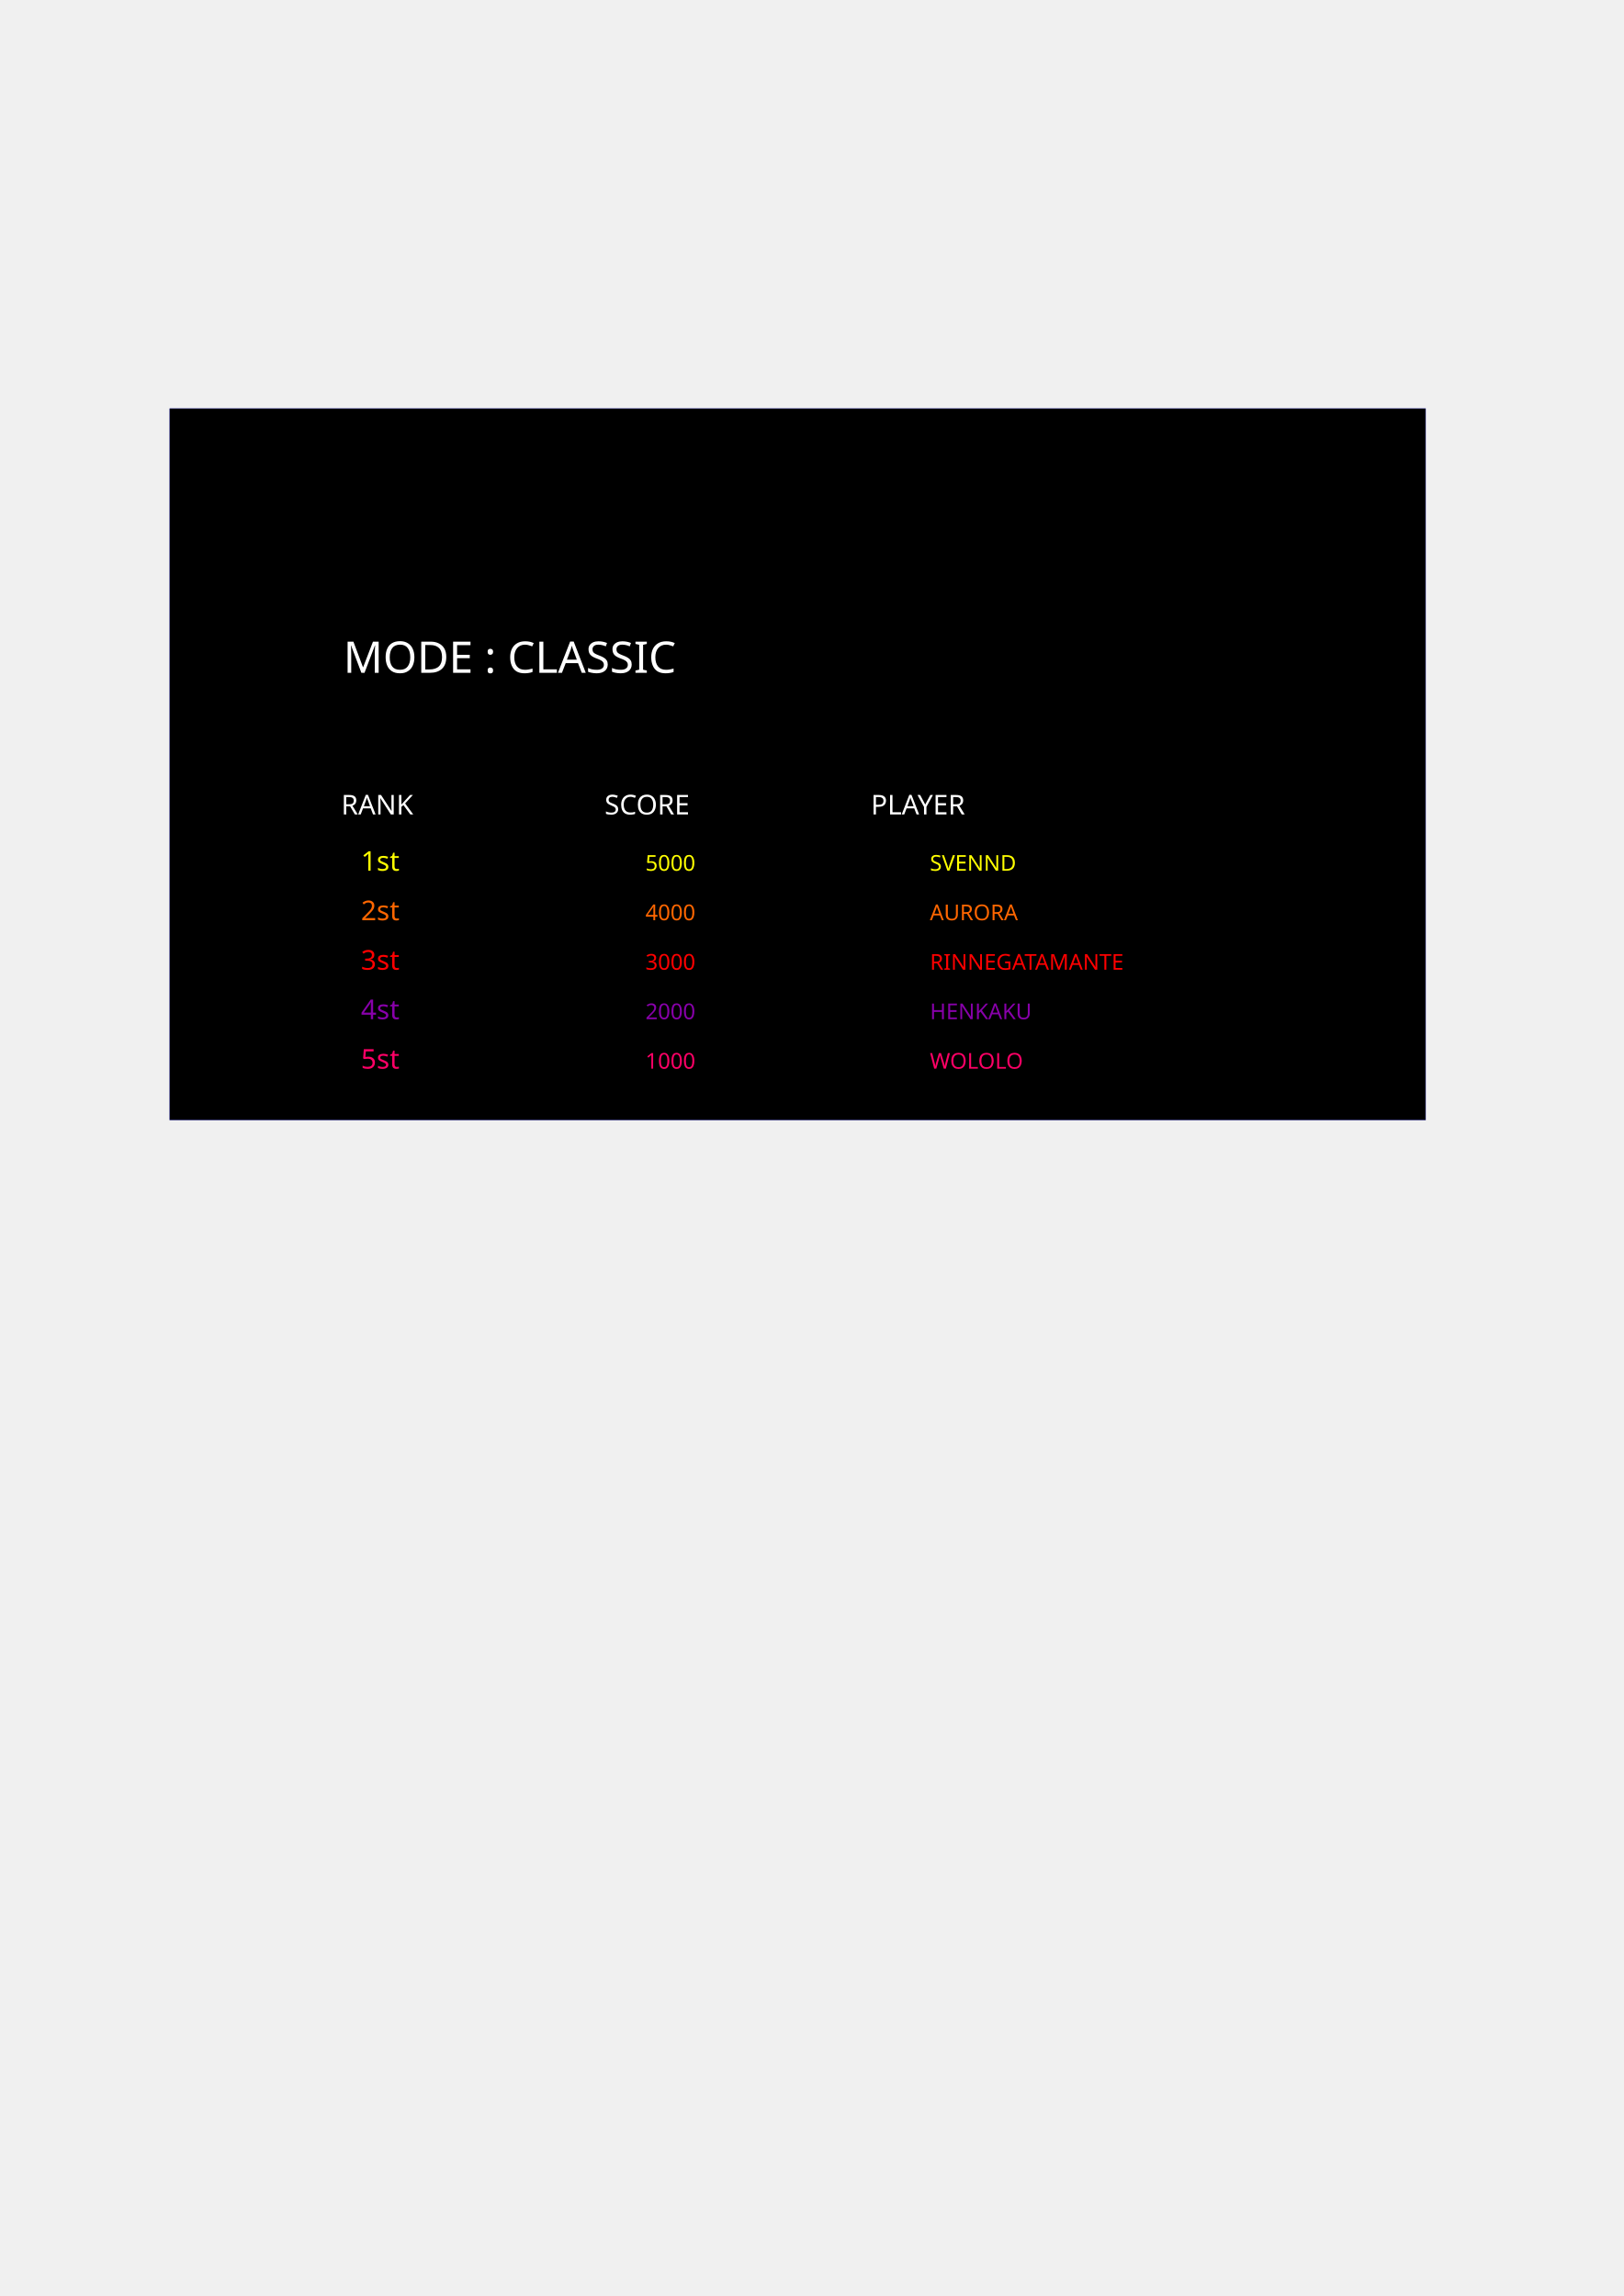
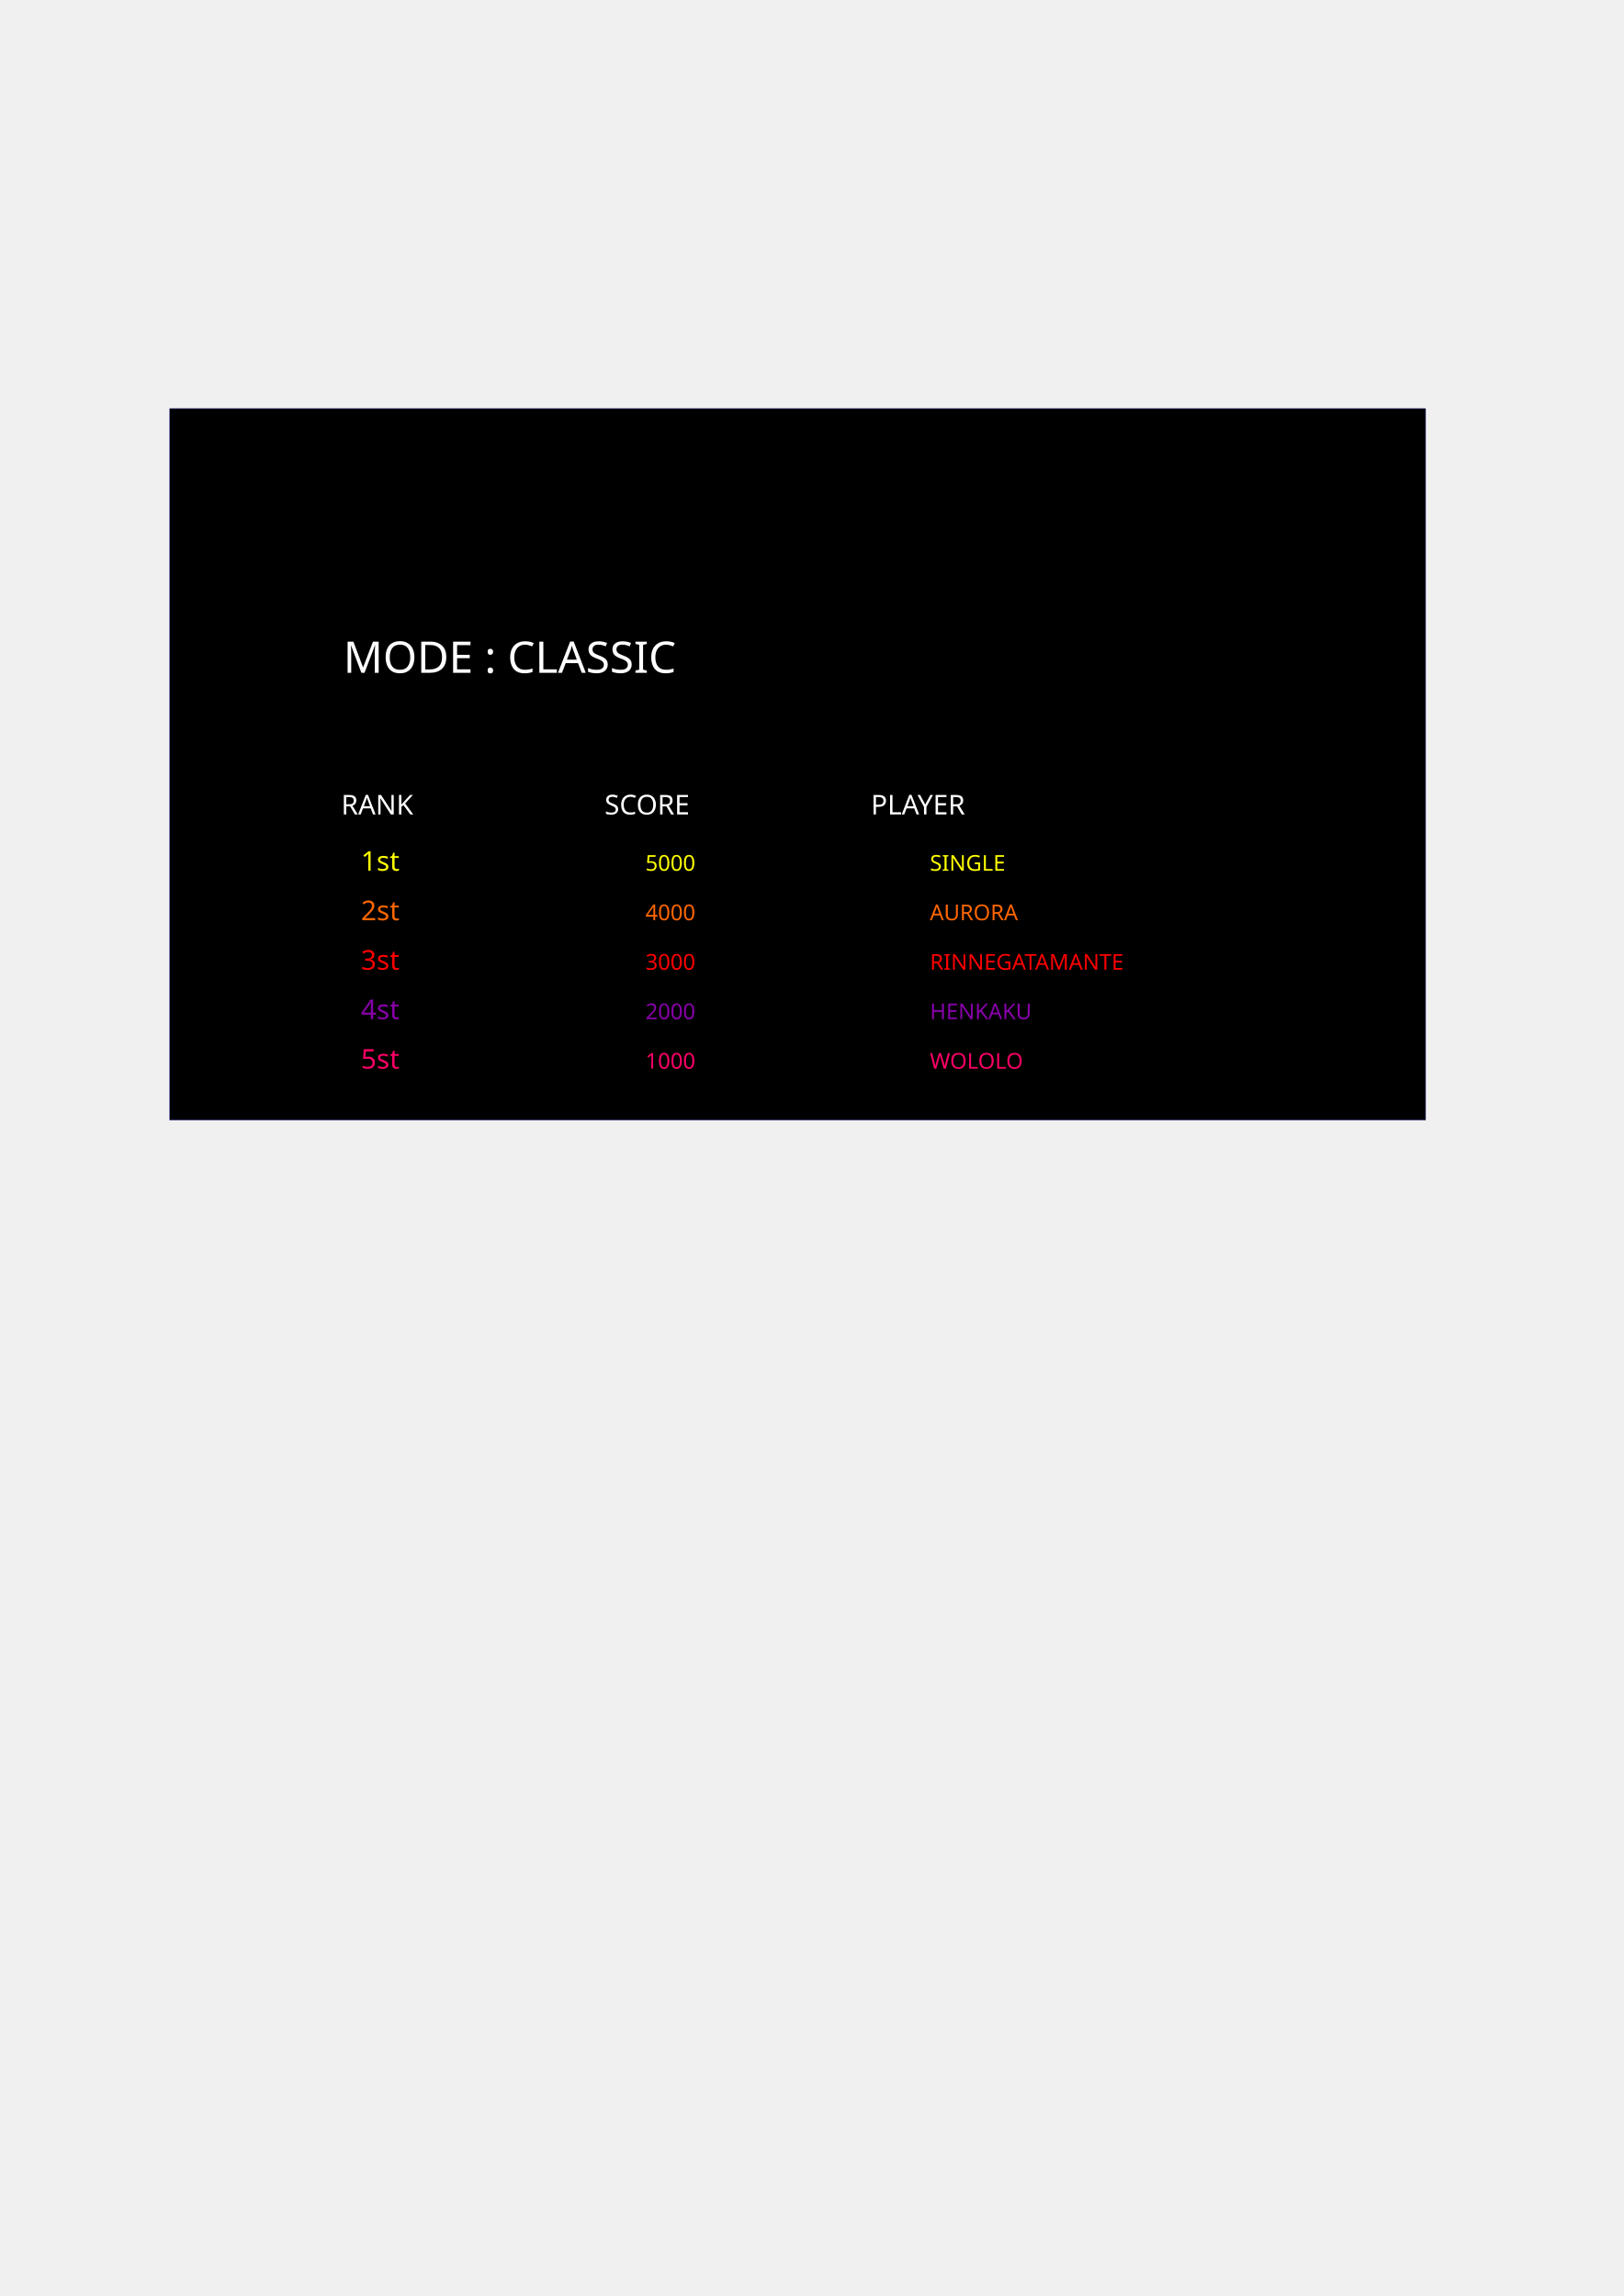
<svg xmlns="http://www.w3.org/2000/svg" width="210mm" height="297mm" viewBox="0 0 210 297" version="1.1" id="svg8">
  <defs id="defs2">
    <filter y="-0.25" height="1.5" style="color-interpolation-filters:sRGB;" id="filter894">
      <feGaussianBlur stdDeviation="5" result="result6" id="feGaussianBlur884" />
      <feComposite result="result8" in="SourceGraphic" operator="atop" in2="result6" id="feComposite886" />
      <feComposite result="result9" operator="over" in2="SourceAlpha" in="result8" id="feComposite888" />
      <feColorMatrix values="1 0 0 0 0 0 1 0 0 0 0 0 1 0 0 0 0 0 1 0 " result="result10" id="feColorMatrix890" />
      <feBlend in="result10" mode="normal" in2="result6" id="feBlend892" />
    </filter>
  </defs>
  <g id="layer1" style="display:inline">
    <rect style="opacity:1;fill:#000000;fill-opacity:1;stroke:#000080;stroke-width:0.051;stroke-linecap:square;stroke-linejoin:miter;stroke-miterlimit:4;stroke-dasharray:none;stroke-opacity:1;paint-order:fill markers stroke" id="rect815" width="162.417" height="92.014" x="21.958" y="52.857" />
  </g>
  <g id="layer2" style="display:inline">
    <g id="g915">
      <flowRoot transform="matrix(0.2645833,0,0,0.2645833,-10.52213,-7.012303)" style="font-style:normal;font-weight:normal;font-size:21.333px;line-height:1.25;font-family:sans-serif;letter-spacing:0px;word-spacing:0px;fill:#ff0000;fill-opacity:1;stroke:none;filter:url(#filter894)" id="flowRoot820-4" xml:space="preserve">
        <flowRegion style="fill:#ff0000" id="flowRegion822-9">
          <rect style="fill:#ff0000" y="255.809" x="200.01" height="59.599" width="454.569" id="rect824-8" />
        </flowRegion>
        <flowPara style="font-style:normal;font-variant:normal;font-weight:normal;font-stretch:normal;font-size:48px;font-family:Retroscape;-inkscape-font-specification:Retroscape;fill:#ff0000" id="flowPara826-6">HIGHSCORE</flowPara>
      </flowRoot>
      <g id="g904">
        <flowRoot xml:space="preserve" id="flowRoot820" style="font-style:normal;font-weight:normal;font-size:21.333px;line-height:1.25;font-family:sans-serif;letter-spacing:0px;word-spacing:0px;fill:#000000;fill-opacity:1;stroke:none" transform="matrix(0.2645833,0,0,0.2645833,-10.52442,-6.949008)">
          <flowRegion id="flowRegion822">
            <rect id="rect824" width="454.569" height="59.599" x="200.01" y="255.809" />
          </flowRegion>
          <flowPara id="flowPara826" style="font-style:normal;font-variant:normal;font-weight:normal;font-stretch:normal;font-size:48px;font-family:Retroscape;-inkscape-font-specification:Retroscape;fill:#ffff00">HIGHSCORE</flowPara>
        </flowRoot>
      </g>
    </g>
    <text xml:space="preserve" style="font-style:normal;font-weight:normal;font-size:5.644px;line-height:1.25;font-family:sans-serif;letter-spacing:0px;word-spacing:0px;fill:#000000;fill-opacity:1;stroke:none;stroke-width:0.265" x="44.412" y="87.034" id="text898">
      <tspan id="tspan896" x="44.412" y="87.034" style="font-style:normal;font-variant:normal;font-weight:normal;font-stretch:normal;font-family:Retroscape;-inkscape-font-specification:Retroscape;fill:#ffffff;stroke-width:0.265">MODE : CLASSIC</tspan>
    </text>
  </g>
  <g id="layer3" style="display:inline">
    <text xml:space="preserve" style="font-style:normal;font-weight:normal;font-size:5.644px;line-height:1.25;font-family:sans-serif;letter-spacing:0px;word-spacing:0px;fill:#000000;fill-opacity:1;stroke:none;stroke-width:0.265" x="44.13" y="105.353" id="text919">
      <tspan id="tspan917" x="44.13" y="105.353" style="font-style:normal;font-variant:normal;font-weight:normal;font-stretch:normal;font-size:3.528px;font-family:Retroscape;-inkscape-font-specification:Retroscape;fill:#ffffff;stroke-width:0.265">RANK</tspan>
    </text>
    <text xml:space="preserve" style="font-style:normal;font-weight:normal;font-size:5.644px;line-height:1.25;font-family:sans-serif;letter-spacing:0px;word-spacing:0px;fill:#000000;fill-opacity:1;stroke:none;stroke-width:0.265" x="78.182" y="105.353" id="text919-6">
      <tspan id="tspan917-8" x="78.182" y="105.353" style="font-style:normal;font-variant:normal;font-weight:normal;font-stretch:normal;font-size:3.528px;font-family:Retroscape;-inkscape-font-specification:Retroscape;fill:#ffffff;stroke-width:0.265">SCORE</tspan>
    </text>
    <text xml:space="preserve" style="font-style:normal;font-weight:normal;font-size:5.644px;line-height:1.25;font-family:sans-serif;letter-spacing:0px;word-spacing:0px;fill:#000000;fill-opacity:1;stroke:none;stroke-width:0.265" x="112.635" y="105.353" id="text919-5">
      <tspan id="tspan917-9" x="112.635" y="105.353" style="font-style:normal;font-variant:normal;font-weight:normal;font-stretch:normal;font-size:3.528px;font-family:Retroscape;-inkscape-font-specification:Retroscape;fill:#ffffff;stroke-width:0.265">PLAYER</tspan>
    </text>
    <text xml:space="preserve" style="font-style:normal;font-weight:normal;font-size:5.644px;line-height:1.25;font-family:sans-serif;letter-spacing:0px;word-spacing:0px;fill:#000000;fill-opacity:1;stroke:none;stroke-width:0.265" x="66.713" y="132.769" id="text1020">
      <tspan id="tspan1018" x="66.713" y="137.763" style="stroke-width:0.265" />
    </text>
    <text xml:space="preserve" style="font-style:normal;font-weight:normal;font-size:3.528px;line-height:1.25;font-family:sans-serif;letter-spacing:0px;word-spacing:0px;fill:#ffff00;fill-opacity:1;stroke:none;stroke-width:0.265" x="46.68" y="112.635" id="text980">
      <tspan id="tspan978" x="46.68" y="112.635" style="font-style:normal;font-variant:normal;font-weight:normal;font-stretch:normal;font-size:3.528px;font-family:Retroscape;-inkscape-font-specification:Retroscape;fill:#ffff00;stroke-width:0.265">1st</tspan>
    </text>
    <text xml:space="preserve" style="font-style:normal;font-weight:normal;font-size:5.644px;line-height:1.25;font-family:sans-serif;letter-spacing:0px;word-spacing:0px;fill:#ff6600;fill-opacity:1;stroke:none;stroke-width:0.265" x="46.68" y="119.036" id="text980-3">
      <tspan id="tspan978-6" x="46.68" y="119.036" style="font-style:normal;font-variant:normal;font-weight:normal;font-stretch:normal;font-size:3.528px;font-family:Retroscape;-inkscape-font-specification:Retroscape;fill:#ff6600;stroke-width:0.265">2st</tspan>
    </text>
    <text xml:space="preserve" style="font-style:normal;font-weight:normal;font-size:5.644px;line-height:1.25;font-family:sans-serif;letter-spacing:0px;word-spacing:0px;fill:#000000;fill-opacity:1;stroke:none;stroke-width:0.265" x="46.68" y="125.437" id="text980-3-5">
      <tspan id="tspan978-6-3" x="46.68" y="125.437" style="font-style:normal;font-variant:normal;font-weight:normal;font-stretch:normal;font-size:3.528px;font-family:Retroscape;-inkscape-font-specification:Retroscape;fill:#ff0000;stroke-width:0.265">3st</tspan>
    </text>
    <text xml:space="preserve" style="font-style:normal;font-weight:normal;font-size:5.644px;line-height:1.25;font-family:sans-serif;letter-spacing:0px;word-spacing:0px;fill:#8800aa;fill-opacity:1;stroke:none;stroke-width:0.265" x="46.68" y="131.838" id="text980-3-5-9">
      <tspan id="tspan978-6-3-2" x="46.68" y="131.838" style="font-style:normal;font-variant:normal;font-weight:normal;font-stretch:normal;font-size:3.528px;font-family:Retroscape;-inkscape-font-specification:Retroscape;fill:#8800aa;stroke-width:0.265">4st</tspan>
    </text>
    <text xml:space="preserve" style="font-style:normal;font-weight:normal;font-size:5.644px;line-height:1.25;font-family:sans-serif;letter-spacing:0px;word-spacing:0px;fill:#ff0066;fill-opacity:1;stroke:none;stroke-width:0.265" x="46.68" y="138.238" id="text980-3-5-9-8">
      <tspan id="tspan978-6-3-2-3" x="46.68" y="138.238" style="font-style:normal;font-variant:normal;font-weight:normal;font-stretch:normal;font-size:3.528px;font-family:Retroscape;-inkscape-font-specification:Retroscape;fill:#ff0066;stroke-width:0.265">5st</tspan>
    </text>
    <text xml:space="preserve" style="font-style:normal;font-weight:normal;font-size:3.528px;line-height:1.25;font-family:sans-serif;letter-spacing:0px;word-spacing:0px;fill:#ffff00;fill-opacity:1;stroke:none;stroke-width:0.265" x="83.473" y="112.635" id="text980-5">
      <tspan id="tspan978-3" x="83.473" y="112.635" style="font-style:normal;font-variant:normal;font-weight:normal;font-stretch:normal;font-size:2.822px;font-family:Retroscape;-inkscape-font-specification:Retroscape;fill:#ffff00;stroke-width:0.265">5000</tspan>
    </text>
    <text xml:space="preserve" style="font-style:normal;font-weight:normal;font-size:5.644px;line-height:1.25;font-family:sans-serif;letter-spacing:0px;word-spacing:0px;fill:#ff6600;fill-opacity:1;stroke:none;stroke-width:0.265" x="83.473" y="119.036" id="text980-3-3">
      <tspan id="tspan978-6-9" x="83.473" y="119.036" style="font-style:normal;font-variant:normal;font-weight:normal;font-stretch:normal;font-size:2.822px;font-family:Retroscape;-inkscape-font-specification:Retroscape;fill:#ff6600;stroke-width:0.265">4000</tspan>
    </text>
    <text xml:space="preserve" style="font-style:normal;font-weight:normal;font-size:5.644px;line-height:1.25;font-family:sans-serif;letter-spacing:0px;word-spacing:0px;fill:#000000;fill-opacity:1;stroke:none;stroke-width:0.265" x="83.473" y="125.437" id="text980-3-5-8">
      <tspan id="tspan978-6-3-8" x="83.473" y="125.437" style="font-style:normal;font-variant:normal;font-weight:normal;font-stretch:normal;font-size:2.822px;font-family:Retroscape;-inkscape-font-specification:Retroscape;fill:#ff0000;stroke-width:0.265">3000</tspan>
    </text>
    <text xml:space="preserve" style="font-style:normal;font-weight:normal;font-size:5.644px;line-height:1.25;font-family:sans-serif;letter-spacing:0px;word-spacing:0px;fill:#8800aa;fill-opacity:1;stroke:none;stroke-width:0.265" x="83.473" y="131.838" id="text980-3-5-9-9">
      <tspan id="tspan978-6-3-2-9" x="83.473" y="131.838" style="font-style:normal;font-variant:normal;font-weight:normal;font-stretch:normal;font-size:2.822px;font-family:Retroscape;-inkscape-font-specification:Retroscape;fill:#8800aa;stroke-width:0.265">2000</tspan>
    </text>
    <text xml:space="preserve" style="font-style:normal;font-weight:normal;font-size:5.644px;line-height:1.25;font-family:sans-serif;letter-spacing:0px;word-spacing:0px;fill:#ff0066;fill-opacity:1;stroke:none;stroke-width:0.265" x="83.473" y="138.238" id="text980-3-5-9-8-8">
      <tspan id="tspan978-6-3-2-3-2" x="83.473" y="138.238" style="font-style:normal;font-variant:normal;font-weight:normal;font-stretch:normal;font-size:2.822px;font-family:Retroscape;-inkscape-font-specification:Retroscape;fill:#ff0066;stroke-width:0.265">1000</tspan>
    </text>
    <text xml:space="preserve" style="font-style:normal;font-weight:normal;font-size:3.528px;line-height:1.25;font-family:sans-serif;letter-spacing:0px;word-spacing:0px;fill:#ffff00;fill-opacity:1;stroke:none;stroke-width:0.265" x="120.266" y="112.635" id="text980-5-2">
-       <tspan id="tspan978-3-4" x="120.266" y="112.635" style="font-style:normal;font-variant:normal;font-weight:normal;font-stretch:normal;font-size:2.822px;font-family:Retroscape;-inkscape-font-specification:Retroscape;fill:#ffff00;stroke-width:0.265">SVENND</tspan>
+       <tspan id="tspan978-3-4" x="120.266" y="112.635" style="font-style:normal;font-variant:normal;font-weight:normal;font-stretch:normal;font-size:2.822px;font-family:Retroscape;-inkscape-font-specification:Retroscape;fill:#ffff00;stroke-width:0.265">SINGLE</tspan>
    </text>
    <text xml:space="preserve" style="font-style:normal;font-weight:normal;font-size:5.644px;line-height:1.25;font-family:sans-serif;letter-spacing:0px;word-spacing:0px;fill:#ff6600;fill-opacity:1;stroke:none;stroke-width:0.265" x="120.266" y="119.036" id="text980-3-3-9">
      <tspan id="tspan978-6-9-5" x="120.266" y="119.036" style="font-style:normal;font-variant:normal;font-weight:normal;font-stretch:normal;font-size:2.822px;font-family:Retroscape;-inkscape-font-specification:Retroscape;fill:#ff6600;stroke-width:0.265">AURORA</tspan>
    </text>
    <text xml:space="preserve" style="font-style:normal;font-weight:normal;font-size:5.644px;line-height:1.25;font-family:sans-serif;letter-spacing:0px;word-spacing:0px;fill:#000000;fill-opacity:1;stroke:none;stroke-width:0.265" x="120.266" y="125.437" id="text980-3-5-8-0">
      <tspan id="tspan978-6-3-8-6" x="120.266" y="125.437" style="font-style:normal;font-variant:normal;font-weight:normal;font-stretch:normal;font-size:2.822px;font-family:Retroscape;-inkscape-font-specification:Retroscape;fill:#ff0000;stroke-width:0.265">RINNEGATAMANTE</tspan>
    </text>
    <text xml:space="preserve" style="font-style:normal;font-weight:normal;font-size:5.644px;line-height:1.25;font-family:sans-serif;letter-spacing:0px;word-spacing:0px;fill:#8800aa;fill-opacity:1;stroke:none;stroke-width:0.265" x="120.266" y="131.838" id="text980-3-5-9-9-6">
      <tspan id="tspan978-6-3-2-9-3" x="120.266" y="131.838" style="font-style:normal;font-variant:normal;font-weight:normal;font-stretch:normal;font-size:2.822px;font-family:Retroscape;-inkscape-font-specification:Retroscape;fill:#8800aa;stroke-width:0.265">HENKAKU</tspan>
    </text>
    <text xml:space="preserve" style="font-style:normal;font-weight:normal;font-size:5.644px;line-height:1.25;font-family:sans-serif;letter-spacing:0px;word-spacing:0px;fill:#ff0066;fill-opacity:1;stroke:none;stroke-width:0.265" x="120.266" y="138.238" id="text980-3-5-9-8-8-0">
      <tspan id="tspan978-6-3-2-3-2-1" x="120.266" y="138.238" style="font-style:normal;font-variant:normal;font-weight:normal;font-stretch:normal;font-size:2.822px;font-family:Retroscape;-inkscape-font-specification:Retroscape;fill:#ff0066;stroke-width:0.265">WOLOLO</tspan>
    </text>
  </g>
</svg>
